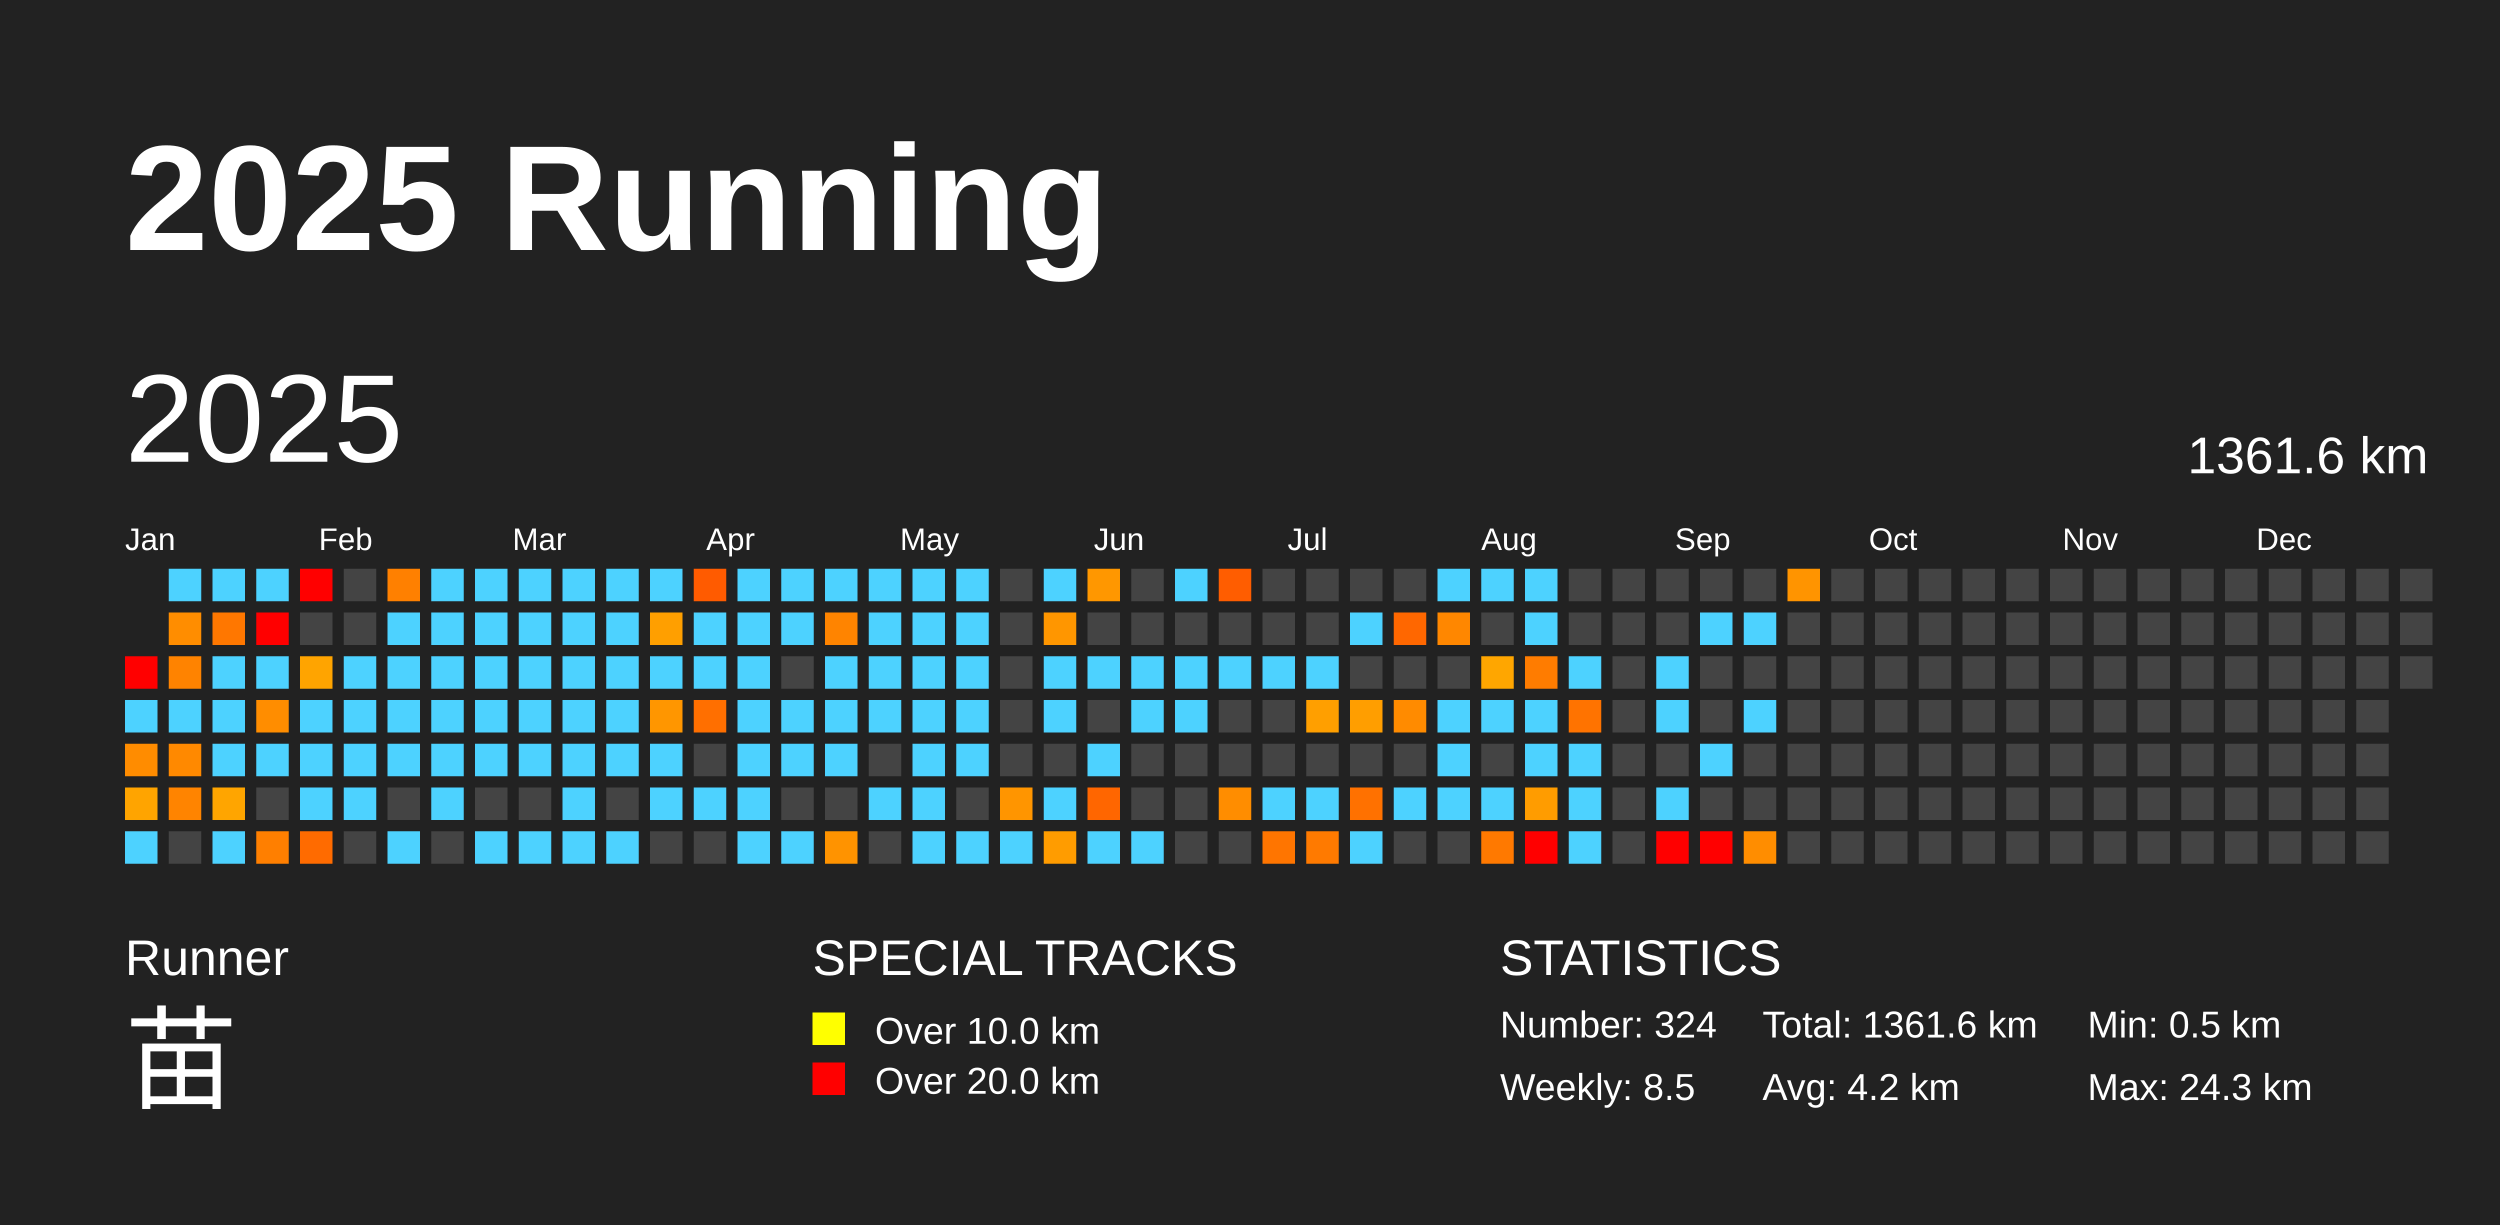
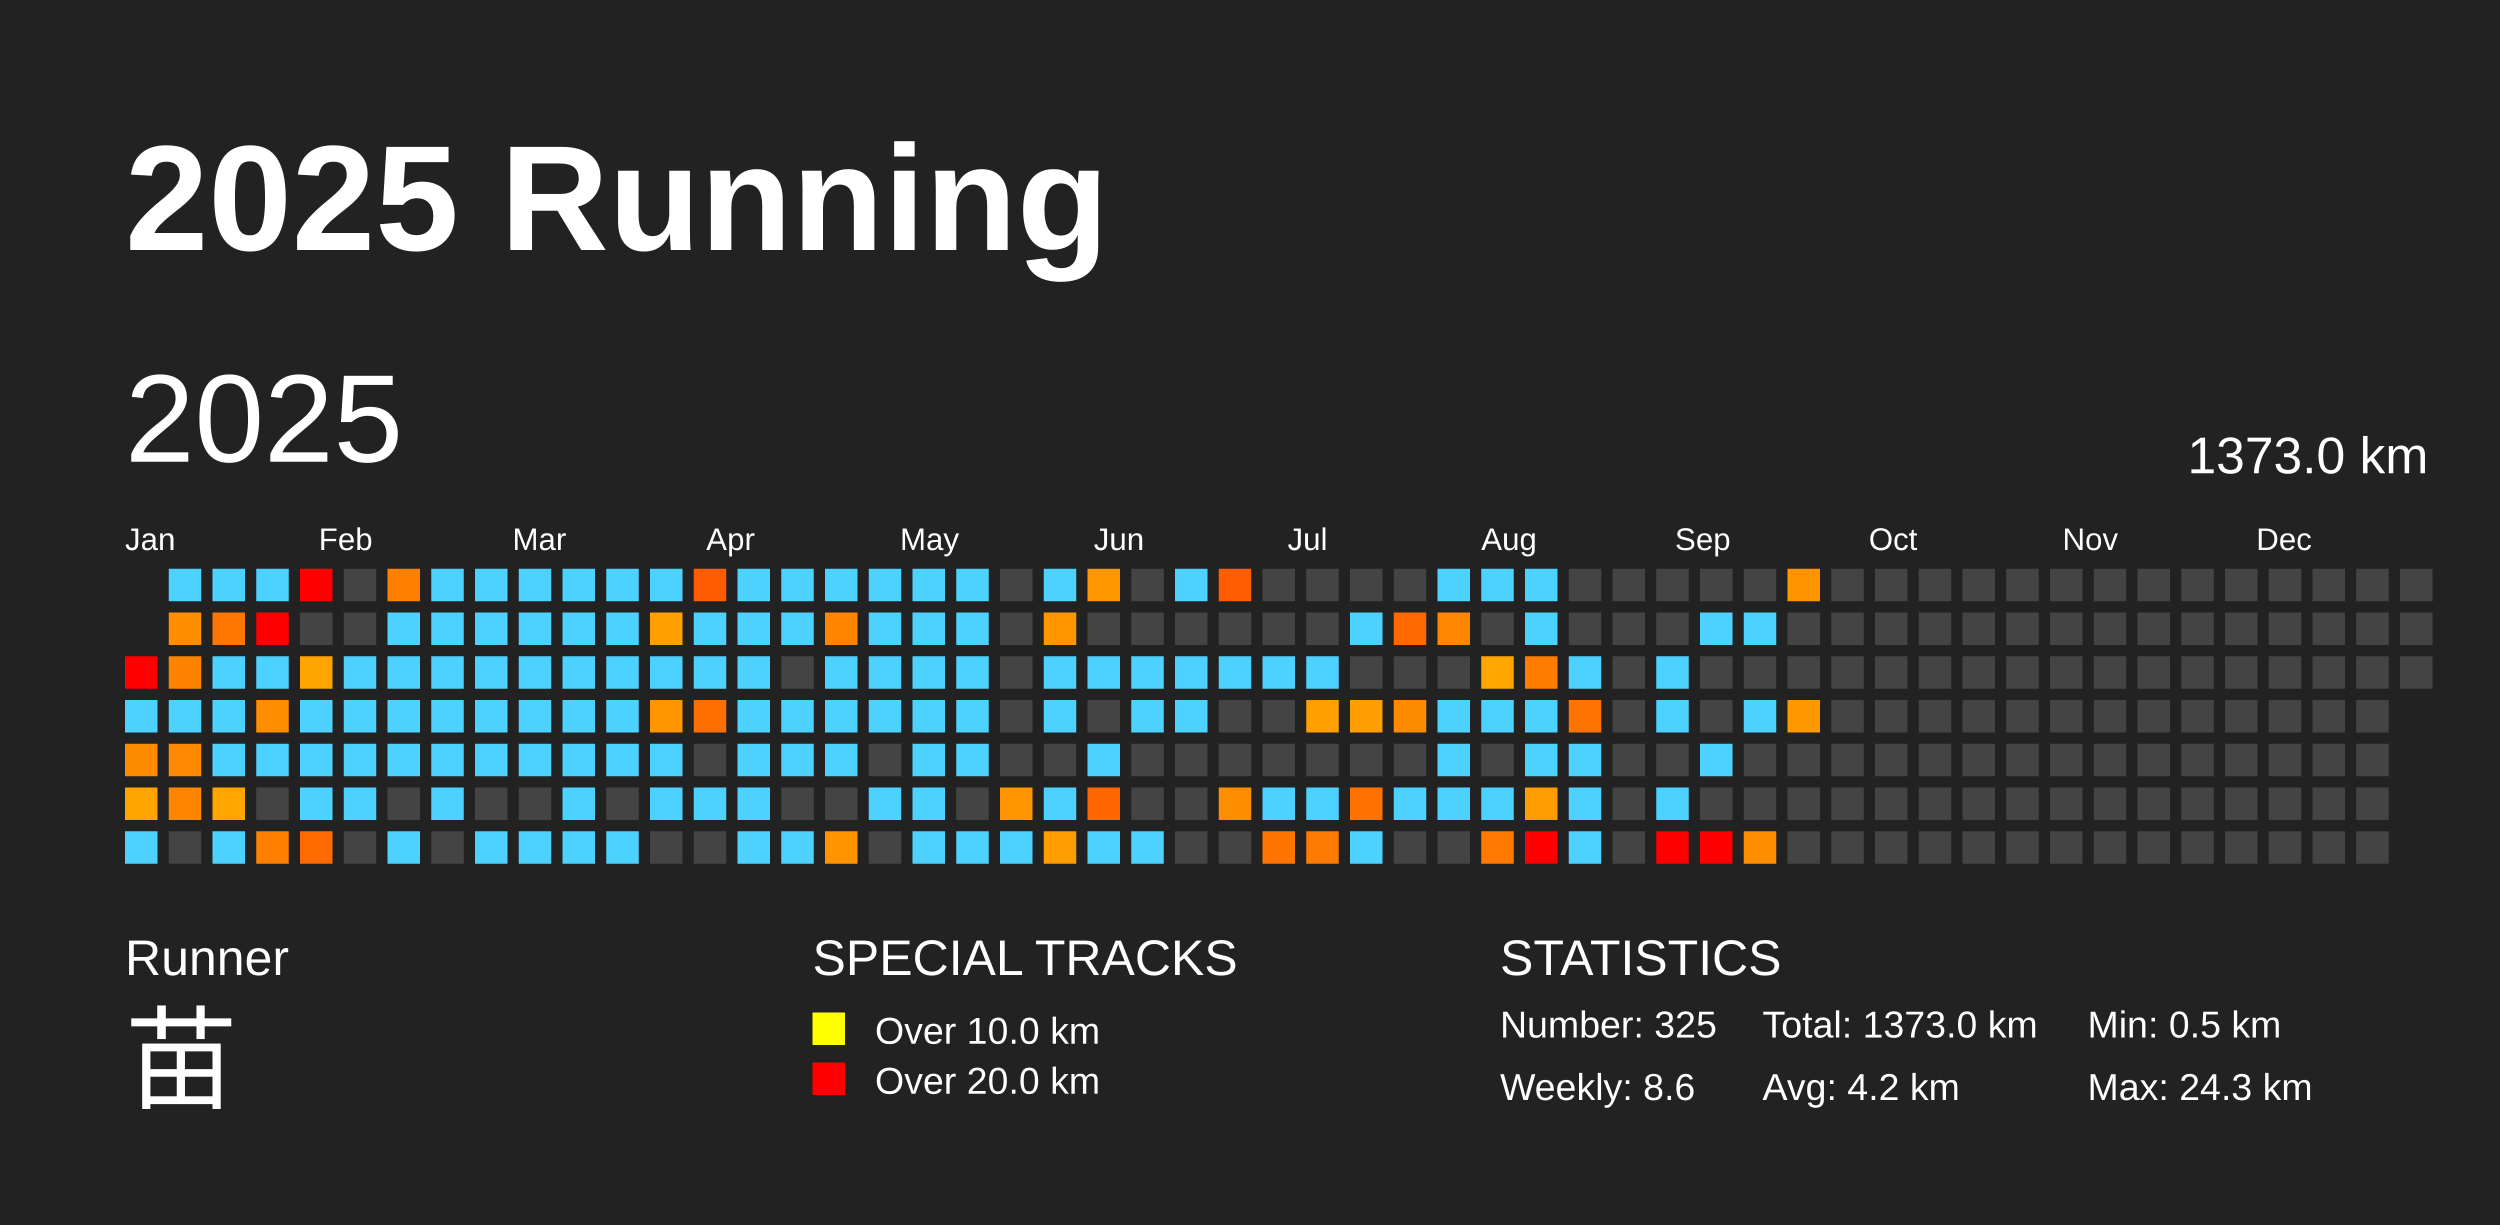
<svg xmlns="http://www.w3.org/2000/svg" baseProfile="full" height="98mm" version="1.1" viewBox="0,0,200,98" width="200mm">
  <defs />
  <rect fill="#222222" height="98" width="200" x="0" y="0" />
  <text fill="#FFFFFF" style="font-size:12px; font-family:Arial; font-weight:bold;" x="10" y="20">2025 Running</text>
  <text fill="#FFFFFF" style="font-size:4px; font-family:Arial" x="10" y="78">Runner</text>
  <text fill="#FFFFFF" style="font-size:9px; font-family:Arial" x="10" y="88">苗</text>
  <text fill="#FFFFFF" style="font-size:4px; font-family:Arial" x="65" y="78">SPECIAL TRACKS</text>
  <rect fill="yellow" height="2.6" width="2.6" x="65" y="81" />
  <text fill="#FFFFFF" style="font-size:3px; font-family:Arial" x="70" y="83.5">Over 10.0 km</text>
  <rect fill="red" height="2.6" width="2.6" x="65" y="85" />
  <text fill="#FFFFFF" style="font-size:3px; font-family:Arial" x="70" y="87.5">Over 20.0 km</text>
  <text fill="#FFFFFF" style="font-size:4px; font-family:Arial" x="120" y="78">STATISTICS</text>
-   <text fill="#FFFFFF" style="font-size:3px; font-family:Arial" x="120" y="83">Number: 324</text>
-   <text fill="#FFFFFF" style="font-size:3px; font-family:Arial" x="120" y="88">Weekly: 8.5</text>
-   <text fill="#FFFFFF" style="font-size:3px; font-family:Arial" x="141" y="83">Total: 1361.6 km</text>
+   <text fill="#FFFFFF" style="font-size:3px; font-family:Arial" x="120" y="83">Number: 325</text>
+   <text fill="#FFFFFF" style="font-size:3px; font-family:Arial" x="120" y="88">Weekly: 8.6</text>
+   <text fill="#FFFFFF" style="font-size:3px; font-family:Arial" x="141" y="83">Total: 1373.0 km</text>
  <text fill="#FFFFFF" style="font-size:3px; font-family:Arial" x="141" y="88">Avg: 4.2 km</text>
  <text fill="#FFFFFF" style="font-size:3px; font-family:Arial" x="167" y="83">Min: 0.5 km</text>
  <text fill="#FFFFFF" style="font-size:3px; font-family:Arial" x="167" y="88">Max: 24.3 km</text>
  <text dominant-baseline="hanging" fill="#FFFFFF" style="font-size:10.0px; font-family:Arial;" x="10" y="30">2025</text>
-   <text dominant-baseline="hanging" fill="#FFFFFF" style="font-size:4.125px; font-family:Arial;" x="175" y="35">1361.6 km</text>
+   <text dominant-baseline="hanging" fill="#FFFFFF" style="font-size:4.125px; font-family:Arial;" x="175" y="35">1373.0 km</text>
  <text fill="#FFFFFF" style="font-size:2.5px; font-family:Arial" x="10.0" y="44">Jan</text>
  <text fill="#FFFFFF" style="font-size:2.5px; font-family:Arial" x="25.5" y="44">Feb</text>
  <text fill="#FFFFFF" style="font-size:2.5px; font-family:Arial" x="41.0" y="44">Mar</text>
  <text fill="#FFFFFF" style="font-size:2.5px; font-family:Arial" x="56.5" y="44">Apr</text>
  <text fill="#FFFFFF" style="font-size:2.5px; font-family:Arial" x="72.0" y="44">May</text>
  <text fill="#FFFFFF" style="font-size:2.5px; font-family:Arial" x="87.5" y="44">Jun</text>
  <text fill="#FFFFFF" style="font-size:2.5px; font-family:Arial" x="103.0" y="44">Jul</text>
  <text fill="#FFFFFF" style="font-size:2.5px; font-family:Arial" x="118.5" y="44">Aug</text>
  <text fill="#FFFFFF" style="font-size:2.5px; font-family:Arial" x="134.0" y="44">Sep</text>
  <text fill="#FFFFFF" style="font-size:2.5px; font-family:Arial" x="149.5" y="44">Oct</text>
  <text fill="#FFFFFF" style="font-size:2.5px; font-family:Arial" x="165.0" y="44">Nov</text>
  <text fill="#FFFFFF" style="font-size:2.5px; font-family:Arial" x="180.5" y="44">Dec</text>
  <rect fill="red" height="2.6" width="2.6" x="10.0" y="52.5" />
  <rect fill="#4dd2ff" height="2.6" width="2.6" x="10.0" y="56.0" />
  <rect fill="#ff8c00" height="2.6" width="2.6" x="10.0" y="59.5" />
  <rect fill="#ffa400" height="2.6" width="2.6" x="10.0" y="63.0" />
  <rect fill="#4dd2ff" height="2.6" width="2.6" x="10.0" y="66.5" />
  <rect fill="#4dd2ff" height="2.6" width="2.6" x="13.5" y="45.5" />
  <rect fill="#ff8d00" height="2.6" width="2.6" x="13.5" y="49.0" />
  <rect fill="#ff8300" height="2.6" width="2.6" x="13.5" y="52.5" />
  <rect fill="#4dd2ff" height="2.6" width="2.6" x="13.5" y="56.0" />
  <rect fill="#ff8900" height="2.6" width="2.6" x="13.5" y="59.5" />
  <rect fill="#ff8400" height="2.6" width="2.6" x="13.5" y="63.0" />
  <rect fill="#444444" height="2.6" width="2.6" x="13.5" y="66.5" />
  <rect fill="#4dd2ff" height="2.6" width="2.6" x="17.0" y="45.5" />
  <rect fill="#ff7700" height="2.6" width="2.6" x="17.0" y="49.0" />
  <rect fill="#4dd2ff" height="2.6" width="2.6" x="17.0" y="52.5" />
  <rect fill="#4dd2ff" height="2.6" width="2.6" x="17.0" y="56.0" />
  <rect fill="#4dd2ff" height="2.6" width="2.6" x="17.0" y="59.5" />
  <rect fill="#ffa500" height="2.6" width="2.6" x="17.0" y="63.0" />
  <rect fill="#4dd2ff" height="2.6" width="2.6" x="17.0" y="66.5" />
  <rect fill="#4dd2ff" height="2.6" width="2.6" x="20.5" y="45.5" />
  <rect fill="red" height="2.6" width="2.6" x="20.5" y="49.0" />
  <rect fill="#4dd2ff" height="2.6" width="2.6" x="20.5" y="52.5" />
  <rect fill="#ff8d00" height="2.6" width="2.6" x="20.5" y="56.0" />
  <rect fill="#4dd2ff" height="2.6" width="2.6" x="20.5" y="59.5" />
  <rect fill="#444444" height="2.6" width="2.6" x="20.5" y="63.0" />
  <rect fill="#ff7f00" height="2.6" width="2.6" x="20.5" y="66.5" />
  <rect fill="red" height="2.6" width="2.6" x="24.0" y="45.5" />
  <rect fill="#444444" height="2.6" width="2.6" x="24.0" y="49.0" />
  <rect fill="#ffa400" height="2.6" width="2.6" x="24.0" y="52.5" />
  <rect fill="#4dd2ff" height="2.6" width="2.6" x="24.0" y="56.0" />
  <rect fill="#4dd2ff" height="2.6" width="2.6" x="24.0" y="59.5" />
  <rect fill="#4dd2ff" height="2.6" width="2.6" x="24.0" y="63.0" />
  <rect fill="#ff6b00" height="2.6" width="2.6" x="24.0" y="66.5" />
  <rect fill="#444444" height="2.6" width="2.6" x="27.5" y="45.5" />
  <rect fill="#444444" height="2.6" width="2.6" x="27.5" y="49.0" />
  <rect fill="#4dd2ff" height="2.6" width="2.6" x="27.5" y="52.5" />
  <rect fill="#4dd2ff" height="2.6" width="2.6" x="27.5" y="56.0" />
  <rect fill="#4dd2ff" height="2.6" width="2.6" x="27.5" y="59.5" />
  <rect fill="#4dd2ff" height="2.6" width="2.6" x="27.5" y="63.0" />
  <rect fill="#444444" height="2.6" width="2.6" x="27.5" y="66.5" />
  <rect fill="#ff8000" height="2.6" width="2.6" x="31.0" y="45.5" />
  <rect fill="#4dd2ff" height="2.6" width="2.6" x="31.0" y="49.0" />
  <rect fill="#4dd2ff" height="2.6" width="2.6" x="31.0" y="52.5" />
  <rect fill="#4dd2ff" height="2.6" width="2.6" x="31.0" y="56.0" />
  <rect fill="#4dd2ff" height="2.6" width="2.6" x="31.0" y="59.5" />
  <rect fill="#444444" height="2.6" width="2.6" x="31.0" y="63.0" />
  <rect fill="#4dd2ff" height="2.6" width="2.6" x="31.0" y="66.5" />
  <rect fill="#4dd2ff" height="2.6" width="2.6" x="34.5" y="45.5" />
  <rect fill="#4dd2ff" height="2.6" width="2.6" x="34.5" y="49.0" />
  <rect fill="#4dd2ff" height="2.6" width="2.6" x="34.5" y="52.5" />
  <rect fill="#4dd2ff" height="2.6" width="2.6" x="34.5" y="56.0" />
  <rect fill="#4dd2ff" height="2.6" width="2.6" x="34.5" y="59.5" />
  <rect fill="#4dd2ff" height="2.6" width="2.6" x="34.5" y="63.0" />
  <rect fill="#444444" height="2.6" width="2.6" x="34.5" y="66.5" />
  <rect fill="#4dd2ff" height="2.6" width="2.6" x="38.0" y="45.5" />
  <rect fill="#4dd2ff" height="2.6" width="2.6" x="38.0" y="49.0" />
  <rect fill="#4dd2ff" height="2.6" width="2.6" x="38.0" y="52.5" />
  <rect fill="#4dd2ff" height="2.6" width="2.6" x="38.0" y="56.0" />
  <rect fill="#4dd2ff" height="2.6" width="2.6" x="38.0" y="59.5" />
  <rect fill="#444444" height="2.6" width="2.6" x="38.0" y="63.0" />
  <rect fill="#4dd2ff" height="2.6" width="2.6" x="38.0" y="66.5" />
  <rect fill="#4dd2ff" height="2.6" width="2.6" x="41.5" y="45.5" />
  <rect fill="#4dd2ff" height="2.6" width="2.6" x="41.5" y="49.0" />
  <rect fill="#4dd2ff" height="2.6" width="2.6" x="41.5" y="52.5" />
  <rect fill="#4dd2ff" height="2.6" width="2.6" x="41.5" y="56.0" />
  <rect fill="#4dd2ff" height="2.6" width="2.6" x="41.5" y="59.5" />
  <rect fill="#444444" height="2.6" width="2.6" x="41.5" y="63.0" />
  <rect fill="#4dd2ff" height="2.6" width="2.6" x="41.5" y="66.5" />
  <rect fill="#4dd2ff" height="2.6" width="2.6" x="45.0" y="45.5" />
  <rect fill="#4dd2ff" height="2.6" width="2.6" x="45.0" y="49.0" />
  <rect fill="#4dd2ff" height="2.6" width="2.6" x="45.0" y="52.5" />
  <rect fill="#4dd2ff" height="2.6" width="2.6" x="45.0" y="56.0" />
  <rect fill="#4dd2ff" height="2.6" width="2.6" x="45.0" y="59.5" />
  <rect fill="#4dd2ff" height="2.6" width="2.6" x="45.0" y="63.0" />
  <rect fill="#4dd2ff" height="2.6" width="2.6" x="45.0" y="66.5" />
  <rect fill="#4dd2ff" height="2.6" width="2.6" x="48.5" y="45.5" />
  <rect fill="#4dd2ff" height="2.6" width="2.6" x="48.5" y="49.0" />
  <rect fill="#4dd2ff" height="2.6" width="2.6" x="48.5" y="52.5" />
  <rect fill="#4dd2ff" height="2.6" width="2.6" x="48.5" y="56.0" />
  <rect fill="#4dd2ff" height="2.6" width="2.6" x="48.5" y="59.5" />
  <rect fill="#444444" height="2.6" width="2.6" x="48.5" y="63.0" />
  <rect fill="#4dd2ff" height="2.6" width="2.6" x="48.5" y="66.5" />
  <rect fill="#4dd2ff" height="2.6" width="2.6" x="52.0" y="45.5" />
  <rect fill="#ff9f00" height="2.6" width="2.6" x="52.0" y="49.0" />
  <rect fill="#4dd2ff" height="2.6" width="2.6" x="52.0" y="52.5" />
  <rect fill="#ff9600" height="2.6" width="2.6" x="52.0" y="56.0" />
  <rect fill="#4dd2ff" height="2.6" width="2.6" x="52.0" y="59.5" />
  <rect fill="#4dd2ff" height="2.6" width="2.6" x="52.0" y="63.0" />
  <rect fill="#444444" height="2.6" width="2.6" x="52.0" y="66.5" />
  <rect fill="#ff5b00" height="2.6" width="2.6" x="55.5" y="45.5" />
  <rect fill="#4dd2ff" height="2.6" width="2.6" x="55.5" y="49.0" />
  <rect fill="#4dd2ff" height="2.6" width="2.6" x="55.5" y="52.5" />
  <rect fill="#ff6f00" height="2.6" width="2.6" x="55.5" y="56.0" />
  <rect fill="#444444" height="2.6" width="2.6" x="55.5" y="59.5" />
  <rect fill="#4dd2ff" height="2.6" width="2.6" x="55.5" y="63.0" />
  <rect fill="#444444" height="2.6" width="2.6" x="55.5" y="66.5" />
  <rect fill="#4dd2ff" height="2.6" width="2.6" x="59.0" y="45.5" />
  <rect fill="#4dd2ff" height="2.6" width="2.6" x="59.0" y="49.0" />
  <rect fill="#4dd2ff" height="2.6" width="2.6" x="59.0" y="52.5" />
  <rect fill="#4dd2ff" height="2.6" width="2.6" x="59.0" y="56.0" />
  <rect fill="#4dd2ff" height="2.6" width="2.6" x="59.0" y="59.5" />
  <rect fill="#4dd2ff" height="2.6" width="2.6" x="59.0" y="63.0" />
  <rect fill="#4dd2ff" height="2.6" width="2.6" x="59.0" y="66.5" />
  <rect fill="#4dd2ff" height="2.6" width="2.6" x="62.5" y="45.5" />
  <rect fill="#4dd2ff" height="2.6" width="2.6" x="62.5" y="49.0" />
  <rect fill="#444444" height="2.6" width="2.6" x="62.5" y="52.5" />
  <rect fill="#4dd2ff" height="2.6" width="2.6" x="62.5" y="56.0" />
  <rect fill="#4dd2ff" height="2.6" width="2.6" x="62.5" y="59.5" />
  <rect fill="#444444" height="2.6" width="2.6" x="62.5" y="63.0" />
  <rect fill="#4dd2ff" height="2.6" width="2.6" x="62.5" y="66.5" />
  <rect fill="#4dd2ff" height="2.6" width="2.6" x="66.0" y="45.5" />
  <rect fill="#ff8400" height="2.6" width="2.6" x="66.0" y="49.0" />
  <rect fill="#4dd2ff" height="2.6" width="2.6" x="66.0" y="52.5" />
  <rect fill="#4dd2ff" height="2.6" width="2.6" x="66.0" y="56.0" />
  <rect fill="#4dd2ff" height="2.6" width="2.6" x="66.0" y="59.5" />
  <rect fill="#444444" height="2.6" width="2.6" x="66.0" y="63.0" />
  <rect fill="#ff9300" height="2.6" width="2.6" x="66.0" y="66.5" />
  <rect fill="#4dd2ff" height="2.6" width="2.6" x="69.5" y="45.5" />
  <rect fill="#4dd2ff" height="2.6" width="2.6" x="69.5" y="49.0" />
  <rect fill="#4dd2ff" height="2.6" width="2.6" x="69.5" y="52.5" />
  <rect fill="#4dd2ff" height="2.6" width="2.6" x="69.5" y="56.0" />
  <rect fill="#444444" height="2.6" width="2.6" x="69.5" y="59.5" />
  <rect fill="#4dd2ff" height="2.6" width="2.6" x="69.5" y="63.0" />
  <rect fill="#444444" height="2.6" width="2.6" x="69.5" y="66.5" />
  <rect fill="#4dd2ff" height="2.6" width="2.6" x="73.0" y="45.5" />
  <rect fill="#4dd2ff" height="2.6" width="2.6" x="73.0" y="49.0" />
  <rect fill="#4dd2ff" height="2.6" width="2.6" x="73.0" y="52.5" />
  <rect fill="#4dd2ff" height="2.6" width="2.6" x="73.0" y="56.0" />
  <rect fill="#4dd2ff" height="2.6" width="2.6" x="73.0" y="59.5" />
  <rect fill="#4dd2ff" height="2.6" width="2.6" x="73.0" y="63.0" />
  <rect fill="#4dd2ff" height="2.6" width="2.6" x="73.0" y="66.5" />
  <rect fill="#4dd2ff" height="2.6" width="2.6" x="76.5" y="45.5" />
  <rect fill="#4dd2ff" height="2.6" width="2.6" x="76.5" y="49.0" />
  <rect fill="#4dd2ff" height="2.6" width="2.6" x="76.5" y="52.5" />
  <rect fill="#4dd2ff" height="2.6" width="2.6" x="76.5" y="56.0" />
  <rect fill="#4dd2ff" height="2.6" width="2.6" x="76.5" y="59.5" />
  <rect fill="#444444" height="2.6" width="2.6" x="76.5" y="63.0" />
  <rect fill="#4dd2ff" height="2.6" width="2.6" x="76.5" y="66.5" />
  <rect fill="#444444" height="2.6" width="2.6" x="80.0" y="45.5" />
  <rect fill="#444444" height="2.6" width="2.6" x="80.0" y="49.0" />
  <rect fill="#444444" height="2.6" width="2.6" x="80.0" y="52.5" />
  <rect fill="#444444" height="2.6" width="2.6" x="80.0" y="56.0" />
  <rect fill="#444444" height="2.6" width="2.6" x="80.0" y="59.5" />
  <rect fill="#ff9500" height="2.6" width="2.6" x="80.0" y="63.0" />
  <rect fill="#4dd2ff" height="2.6" width="2.6" x="80.0" y="66.5" />
  <rect fill="#4dd2ff" height="2.6" width="2.6" x="83.5" y="45.5" />
  <rect fill="#ff9600" height="2.6" width="2.6" x="83.5" y="49.0" />
  <rect fill="#4dd2ff" height="2.6" width="2.6" x="83.5" y="52.5" />
  <rect fill="#4dd2ff" height="2.6" width="2.6" x="83.5" y="56.0" />
  <rect fill="#444444" height="2.6" width="2.6" x="83.5" y="59.5" />
  <rect fill="#4dd2ff" height="2.6" width="2.6" x="83.5" y="63.0" />
  <rect fill="#ff9c00" height="2.6" width="2.6" x="83.5" y="66.5" />
  <rect fill="#ff9700" height="2.6" width="2.6" x="87.0" y="45.5" />
  <rect fill="#444444" height="2.6" width="2.6" x="87.0" y="49.0" />
  <rect fill="#4dd2ff" height="2.6" width="2.6" x="87.0" y="52.5" />
  <rect fill="#444444" height="2.6" width="2.6" x="87.0" y="56.0" />
  <rect fill="#4dd2ff" height="2.6" width="2.6" x="87.0" y="59.5" />
  <rect fill="#ff6600" height="2.6" width="2.6" x="87.0" y="63.0" />
  <rect fill="#4dd2ff" height="2.6" width="2.6" x="87.0" y="66.5" />
  <rect fill="#444444" height="2.6" width="2.6" x="90.5" y="45.5" />
  <rect fill="#444444" height="2.6" width="2.6" x="90.5" y="49.0" />
  <rect fill="#4dd2ff" height="2.6" width="2.6" x="90.5" y="52.5" />
  <rect fill="#4dd2ff" height="2.6" width="2.6" x="90.5" y="56.0" />
  <rect fill="#444444" height="2.6" width="2.6" x="90.5" y="59.5" />
  <rect fill="#444444" height="2.6" width="2.6" x="90.5" y="63.0" />
  <rect fill="#4dd2ff" height="2.6" width="2.6" x="90.5" y="66.5" />
  <rect fill="#4dd2ff" height="2.6" width="2.6" x="94.0" y="45.5" />
  <rect fill="#444444" height="2.6" width="2.6" x="94.0" y="49.0" />
  <rect fill="#4dd2ff" height="2.6" width="2.6" x="94.0" y="52.5" />
  <rect fill="#4dd2ff" height="2.6" width="2.6" x="94.0" y="56.0" />
  <rect fill="#444444" height="2.6" width="2.6" x="94.0" y="59.5" />
  <rect fill="#444444" height="2.6" width="2.6" x="94.0" y="63.0" />
  <rect fill="#444444" height="2.6" width="2.6" x="94.0" y="66.5" />
  <rect fill="#ff5d00" height="2.6" width="2.6" x="97.5" y="45.5" />
  <rect fill="#444444" height="2.6" width="2.6" x="97.5" y="49.0" />
  <rect fill="#4dd2ff" height="2.6" width="2.6" x="97.5" y="52.5" />
  <rect fill="#444444" height="2.6" width="2.6" x="97.5" y="56.0" />
  <rect fill="#444444" height="2.6" width="2.6" x="97.5" y="59.5" />
  <rect fill="#ff8d00" height="2.6" width="2.6" x="97.5" y="63.0" />
  <rect fill="#444444" height="2.6" width="2.6" x="97.5" y="66.5" />
  <rect fill="#444444" height="2.6" width="2.6" x="101.0" y="45.5" />
  <rect fill="#444444" height="2.6" width="2.6" x="101.0" y="49.0" />
  <rect fill="#4dd2ff" height="2.6" width="2.6" x="101.0" y="52.5" />
  <rect fill="#444444" height="2.6" width="2.6" x="101.0" y="56.0" />
  <rect fill="#444444" height="2.6" width="2.6" x="101.0" y="59.5" />
  <rect fill="#4dd2ff" height="2.6" width="2.6" x="101.0" y="63.0" />
  <rect fill="#ff7500" height="2.6" width="2.6" x="101.0" y="66.5" />
  <rect fill="#444444" height="2.6" width="2.6" x="104.5" y="45.5" />
  <rect fill="#444444" height="2.6" width="2.6" x="104.5" y="49.0" />
  <rect fill="#4dd2ff" height="2.6" width="2.6" x="104.5" y="52.5" />
  <rect fill="#ff9f00" height="2.6" width="2.6" x="104.5" y="56.0" />
  <rect fill="#444444" height="2.6" width="2.6" x="104.5" y="59.5" />
  <rect fill="#4dd2ff" height="2.6" width="2.6" x="104.5" y="63.0" />
  <rect fill="#ff7a00" height="2.6" width="2.6" x="104.5" y="66.5" />
  <rect fill="#444444" height="2.6" width="2.6" x="108.0" y="45.5" />
  <rect fill="#4dd2ff" height="2.6" width="2.6" x="108.0" y="49.0" />
  <rect fill="#444444" height="2.6" width="2.6" x="108.0" y="52.5" />
  <rect fill="#ff9e00" height="2.6" width="2.6" x="108.0" y="56.0" />
  <rect fill="#444444" height="2.6" width="2.6" x="108.0" y="59.5" />
  <rect fill="#ff7100" height="2.6" width="2.6" x="108.0" y="63.0" />
  <rect fill="#4dd2ff" height="2.6" width="2.6" x="108.0" y="66.5" />
  <rect fill="#444444" height="2.6" width="2.6" x="111.5" y="45.5" />
  <rect fill="#ff6700" height="2.6" width="2.6" x="111.5" y="49.0" />
  <rect fill="#444444" height="2.6" width="2.6" x="111.5" y="52.5" />
  <rect fill="#ff8b00" height="2.6" width="2.6" x="111.5" y="56.0" />
  <rect fill="#444444" height="2.6" width="2.6" x="111.5" y="59.5" />
  <rect fill="#4dd2ff" height="2.6" width="2.6" x="111.5" y="63.0" />
  <rect fill="#444444" height="2.6" width="2.6" x="111.5" y="66.5" />
  <rect fill="#4dd2ff" height="2.6" width="2.6" x="115.0" y="45.5" />
  <rect fill="#ff8700" height="2.6" width="2.6" x="115.0" y="49.0" />
  <rect fill="#444444" height="2.6" width="2.6" x="115.0" y="52.5" />
  <rect fill="#4dd2ff" height="2.6" width="2.6" x="115.0" y="56.0" />
  <rect fill="#4dd2ff" height="2.6" width="2.6" x="115.0" y="59.5" />
  <rect fill="#4dd2ff" height="2.6" width="2.6" x="115.0" y="63.0" />
  <rect fill="#444444" height="2.6" width="2.6" x="115.0" y="66.5" />
  <rect fill="#4dd2ff" height="2.6" width="2.6" x="118.5" y="45.5" />
  <rect fill="#444444" height="2.6" width="2.6" x="118.5" y="49.0" />
  <rect fill="#ffa600" height="2.6" width="2.6" x="118.5" y="52.5" />
  <rect fill="#4dd2ff" height="2.6" width="2.6" x="118.5" y="56.0" />
  <rect fill="#444444" height="2.6" width="2.6" x="118.5" y="59.5" />
  <rect fill="#4dd2ff" height="2.6" width="2.6" x="118.5" y="63.0" />
  <rect fill="#ff7900" height="2.6" width="2.6" x="118.5" y="66.5" />
  <rect fill="#4dd2ff" height="2.6" width="2.6" x="122.0" y="45.5" />
  <rect fill="#4dd2ff" height="2.6" width="2.6" x="122.0" y="49.0" />
  <rect fill="#ff7c00" height="2.6" width="2.6" x="122.0" y="52.5" />
  <rect fill="#4dd2ff" height="2.6" width="2.6" x="122.0" y="56.0" />
  <rect fill="#4dd2ff" height="2.6" width="2.6" x="122.0" y="59.5" />
  <rect fill="#ff9c00" height="2.6" width="2.6" x="122.0" y="63.0" />
  <rect fill="red" height="2.6" width="2.6" x="122.0" y="66.5" />
  <rect fill="#444444" height="2.6" width="2.6" x="125.5" y="45.5" />
  <rect fill="#444444" height="2.6" width="2.6" x="125.5" y="49.0" />
  <rect fill="#4dd2ff" height="2.6" width="2.6" x="125.5" y="52.5" />
  <rect fill="#ff7300" height="2.6" width="2.6" x="125.5" y="56.0" />
  <rect fill="#4dd2ff" height="2.6" width="2.6" x="125.5" y="59.5" />
  <rect fill="#4dd2ff" height="2.6" width="2.6" x="125.5" y="63.0" />
  <rect fill="#4dd2ff" height="2.6" width="2.6" x="125.5" y="66.5" />
  <rect fill="#444444" height="2.6" width="2.6" x="129.0" y="45.5" />
  <rect fill="#444444" height="2.6" width="2.6" x="129.0" y="49.0" />
  <rect fill="#444444" height="2.6" width="2.6" x="129.0" y="52.5" />
  <rect fill="#444444" height="2.6" width="2.6" x="129.0" y="56.0" />
  <rect fill="#444444" height="2.6" width="2.6" x="129.0" y="59.5" />
  <rect fill="#444444" height="2.6" width="2.6" x="129.0" y="63.0" />
  <rect fill="#444444" height="2.6" width="2.6" x="129.0" y="66.5" />
  <rect fill="#444444" height="2.6" width="2.6" x="132.5" y="45.5" />
  <rect fill="#444444" height="2.6" width="2.6" x="132.5" y="49.0" />
  <rect fill="#4dd2ff" height="2.6" width="2.6" x="132.5" y="52.5" />
  <rect fill="#4dd2ff" height="2.6" width="2.6" x="132.5" y="56.0" />
  <rect fill="#444444" height="2.6" width="2.6" x="132.5" y="59.5" />
  <rect fill="#4dd2ff" height="2.6" width="2.6" x="132.5" y="63.0" />
  <rect fill="red" height="2.6" width="2.6" x="132.5" y="66.5" />
  <rect fill="#444444" height="2.6" width="2.6" x="136.0" y="45.5" />
  <rect fill="#4dd2ff" height="2.6" width="2.6" x="136.0" y="49.0" />
  <rect fill="#444444" height="2.6" width="2.6" x="136.0" y="52.5" />
  <rect fill="#444444" height="2.6" width="2.6" x="136.0" y="56.0" />
  <rect fill="#4dd2ff" height="2.6" width="2.6" x="136.0" y="59.5" />
  <rect fill="#444444" height="2.6" width="2.6" x="136.0" y="63.0" />
  <rect fill="red" height="2.6" width="2.6" x="136.0" y="66.5" />
  <rect fill="#444444" height="2.6" width="2.6" x="139.5" y="45.5" />
  <rect fill="#4dd2ff" height="2.6" width="2.6" x="139.5" y="49.0" />
  <rect fill="#444444" height="2.6" width="2.6" x="139.5" y="52.5" />
  <rect fill="#4dd2ff" height="2.6" width="2.6" x="139.5" y="56.0" />
  <rect fill="#444444" height="2.6" width="2.6" x="139.5" y="59.5" />
  <rect fill="#444444" height="2.6" width="2.6" x="139.5" y="63.0" />
  <rect fill="#ff8d00" height="2.6" width="2.6" x="139.5" y="66.5" />
  <rect fill="#ff9400" height="2.6" width="2.6" x="143.0" y="45.5" />
  <rect fill="#444444" height="2.6" width="2.6" x="143.0" y="49.0" />
  <rect fill="#444444" height="2.6" width="2.6" x="143.0" y="52.5" />
-   <rect fill="#444444" height="2.6" width="2.6" x="143.0" y="56.0" />
+   <rect fill="#ff9700" height="2.6" width="2.6" x="143.0" y="56.0" />
  <rect fill="#444444" height="2.6" width="2.6" x="143.0" y="59.5" />
  <rect fill="#444444" height="2.6" width="2.6" x="143.0" y="63.0" />
  <rect fill="#444444" height="2.6" width="2.6" x="143.0" y="66.5" />
  <rect fill="#444444" height="2.6" width="2.6" x="146.5" y="45.5" />
  <rect fill="#444444" height="2.6" width="2.6" x="146.5" y="49.0" />
  <rect fill="#444444" height="2.6" width="2.6" x="146.5" y="52.5" />
  <rect fill="#444444" height="2.6" width="2.6" x="146.5" y="56.0" />
  <rect fill="#444444" height="2.6" width="2.6" x="146.5" y="59.5" />
  <rect fill="#444444" height="2.6" width="2.6" x="146.5" y="63.0" />
  <rect fill="#444444" height="2.6" width="2.6" x="146.5" y="66.5" />
  <rect fill="#444444" height="2.6" width="2.6" x="150.0" y="45.5" />
  <rect fill="#444444" height="2.6" width="2.6" x="150.0" y="49.0" />
  <rect fill="#444444" height="2.6" width="2.6" x="150.0" y="52.5" />
  <rect fill="#444444" height="2.6" width="2.6" x="150.0" y="56.0" />
  <rect fill="#444444" height="2.6" width="2.6" x="150.0" y="59.5" />
  <rect fill="#444444" height="2.6" width="2.6" x="150.0" y="63.0" />
  <rect fill="#444444" height="2.6" width="2.6" x="150.0" y="66.5" />
  <rect fill="#444444" height="2.6" width="2.6" x="153.5" y="45.5" />
  <rect fill="#444444" height="2.6" width="2.6" x="153.5" y="49.0" />
  <rect fill="#444444" height="2.6" width="2.6" x="153.5" y="52.5" />
  <rect fill="#444444" height="2.6" width="2.6" x="153.5" y="56.0" />
  <rect fill="#444444" height="2.6" width="2.6" x="153.5" y="59.5" />
  <rect fill="#444444" height="2.6" width="2.6" x="153.5" y="63.0" />
  <rect fill="#444444" height="2.6" width="2.6" x="153.5" y="66.5" />
  <rect fill="#444444" height="2.6" width="2.6" x="157.0" y="45.5" />
  <rect fill="#444444" height="2.6" width="2.6" x="157.0" y="49.0" />
  <rect fill="#444444" height="2.6" width="2.6" x="157.0" y="52.5" />
  <rect fill="#444444" height="2.6" width="2.6" x="157.0" y="56.0" />
  <rect fill="#444444" height="2.6" width="2.6" x="157.0" y="59.5" />
  <rect fill="#444444" height="2.6" width="2.6" x="157.0" y="63.0" />
  <rect fill="#444444" height="2.6" width="2.6" x="157.0" y="66.5" />
  <rect fill="#444444" height="2.6" width="2.6" x="160.5" y="45.5" />
  <rect fill="#444444" height="2.6" width="2.6" x="160.5" y="49.0" />
  <rect fill="#444444" height="2.6" width="2.6" x="160.5" y="52.5" />
  <rect fill="#444444" height="2.6" width="2.6" x="160.5" y="56.0" />
  <rect fill="#444444" height="2.6" width="2.6" x="160.5" y="59.5" />
  <rect fill="#444444" height="2.6" width="2.6" x="160.5" y="63.0" />
  <rect fill="#444444" height="2.6" width="2.6" x="160.5" y="66.5" />
  <rect fill="#444444" height="2.6" width="2.6" x="164.0" y="45.5" />
  <rect fill="#444444" height="2.6" width="2.6" x="164.0" y="49.0" />
  <rect fill="#444444" height="2.6" width="2.6" x="164.0" y="52.5" />
  <rect fill="#444444" height="2.6" width="2.6" x="164.0" y="56.0" />
  <rect fill="#444444" height="2.6" width="2.6" x="164.0" y="59.5" />
  <rect fill="#444444" height="2.6" width="2.6" x="164.0" y="63.0" />
  <rect fill="#444444" height="2.6" width="2.6" x="164.0" y="66.5" />
  <rect fill="#444444" height="2.6" width="2.6" x="167.5" y="45.5" />
  <rect fill="#444444" height="2.6" width="2.6" x="167.5" y="49.0" />
  <rect fill="#444444" height="2.6" width="2.6" x="167.5" y="52.5" />
  <rect fill="#444444" height="2.6" width="2.6" x="167.5" y="56.0" />
  <rect fill="#444444" height="2.6" width="2.6" x="167.5" y="59.5" />
  <rect fill="#444444" height="2.6" width="2.6" x="167.5" y="63.0" />
  <rect fill="#444444" height="2.6" width="2.6" x="167.5" y="66.5" />
  <rect fill="#444444" height="2.6" width="2.6" x="171.0" y="45.5" />
  <rect fill="#444444" height="2.6" width="2.6" x="171.0" y="49.0" />
  <rect fill="#444444" height="2.6" width="2.6" x="171.0" y="52.5" />
  <rect fill="#444444" height="2.6" width="2.6" x="171.0" y="56.0" />
  <rect fill="#444444" height="2.6" width="2.6" x="171.0" y="59.5" />
  <rect fill="#444444" height="2.6" width="2.6" x="171.0" y="63.0" />
  <rect fill="#444444" height="2.6" width="2.6" x="171.0" y="66.5" />
  <rect fill="#444444" height="2.6" width="2.6" x="174.5" y="45.5" />
  <rect fill="#444444" height="2.6" width="2.6" x="174.5" y="49.0" />
  <rect fill="#444444" height="2.6" width="2.6" x="174.5" y="52.5" />
  <rect fill="#444444" height="2.6" width="2.6" x="174.5" y="56.0" />
  <rect fill="#444444" height="2.6" width="2.6" x="174.5" y="59.5" />
  <rect fill="#444444" height="2.6" width="2.6" x="174.5" y="63.0" />
  <rect fill="#444444" height="2.6" width="2.6" x="174.5" y="66.5" />
  <rect fill="#444444" height="2.6" width="2.6" x="178.0" y="45.5" />
  <rect fill="#444444" height="2.6" width="2.6" x="178.0" y="49.0" />
  <rect fill="#444444" height="2.6" width="2.6" x="178.0" y="52.5" />
  <rect fill="#444444" height="2.6" width="2.6" x="178.0" y="56.0" />
  <rect fill="#444444" height="2.6" width="2.6" x="178.0" y="59.5" />
  <rect fill="#444444" height="2.6" width="2.6" x="178.0" y="63.0" />
  <rect fill="#444444" height="2.6" width="2.6" x="178.0" y="66.5" />
  <rect fill="#444444" height="2.6" width="2.6" x="181.5" y="45.5" />
  <rect fill="#444444" height="2.6" width="2.6" x="181.5" y="49.0" />
  <rect fill="#444444" height="2.6" width="2.6" x="181.5" y="52.5" />
  <rect fill="#444444" height="2.6" width="2.6" x="181.5" y="56.0" />
  <rect fill="#444444" height="2.6" width="2.6" x="181.5" y="59.5" />
  <rect fill="#444444" height="2.6" width="2.6" x="181.5" y="63.0" />
  <rect fill="#444444" height="2.6" width="2.6" x="181.5" y="66.5" />
  <rect fill="#444444" height="2.6" width="2.6" x="185.0" y="45.5" />
  <rect fill="#444444" height="2.6" width="2.6" x="185.0" y="49.0" />
  <rect fill="#444444" height="2.6" width="2.6" x="185.0" y="52.5" />
  <rect fill="#444444" height="2.6" width="2.6" x="185.0" y="56.0" />
  <rect fill="#444444" height="2.6" width="2.6" x="185.0" y="59.5" />
  <rect fill="#444444" height="2.6" width="2.6" x="185.0" y="63.0" />
  <rect fill="#444444" height="2.6" width="2.6" x="185.0" y="66.5" />
  <rect fill="#444444" height="2.6" width="2.6" x="188.5" y="45.5" />
  <rect fill="#444444" height="2.6" width="2.6" x="188.5" y="49.0" />
  <rect fill="#444444" height="2.6" width="2.6" x="188.5" y="52.5" />
  <rect fill="#444444" height="2.6" width="2.6" x="188.5" y="56.0" />
  <rect fill="#444444" height="2.6" width="2.6" x="188.5" y="59.5" />
  <rect fill="#444444" height="2.6" width="2.6" x="188.5" y="63.0" />
  <rect fill="#444444" height="2.6" width="2.6" x="188.5" y="66.5" />
  <rect fill="#444444" height="2.6" width="2.6" x="192.0" y="45.5" />
  <rect fill="#444444" height="2.6" width="2.6" x="192.0" y="49.0" />
  <rect fill="#444444" height="2.6" width="2.6" x="192.0" y="52.5" />
</svg>
